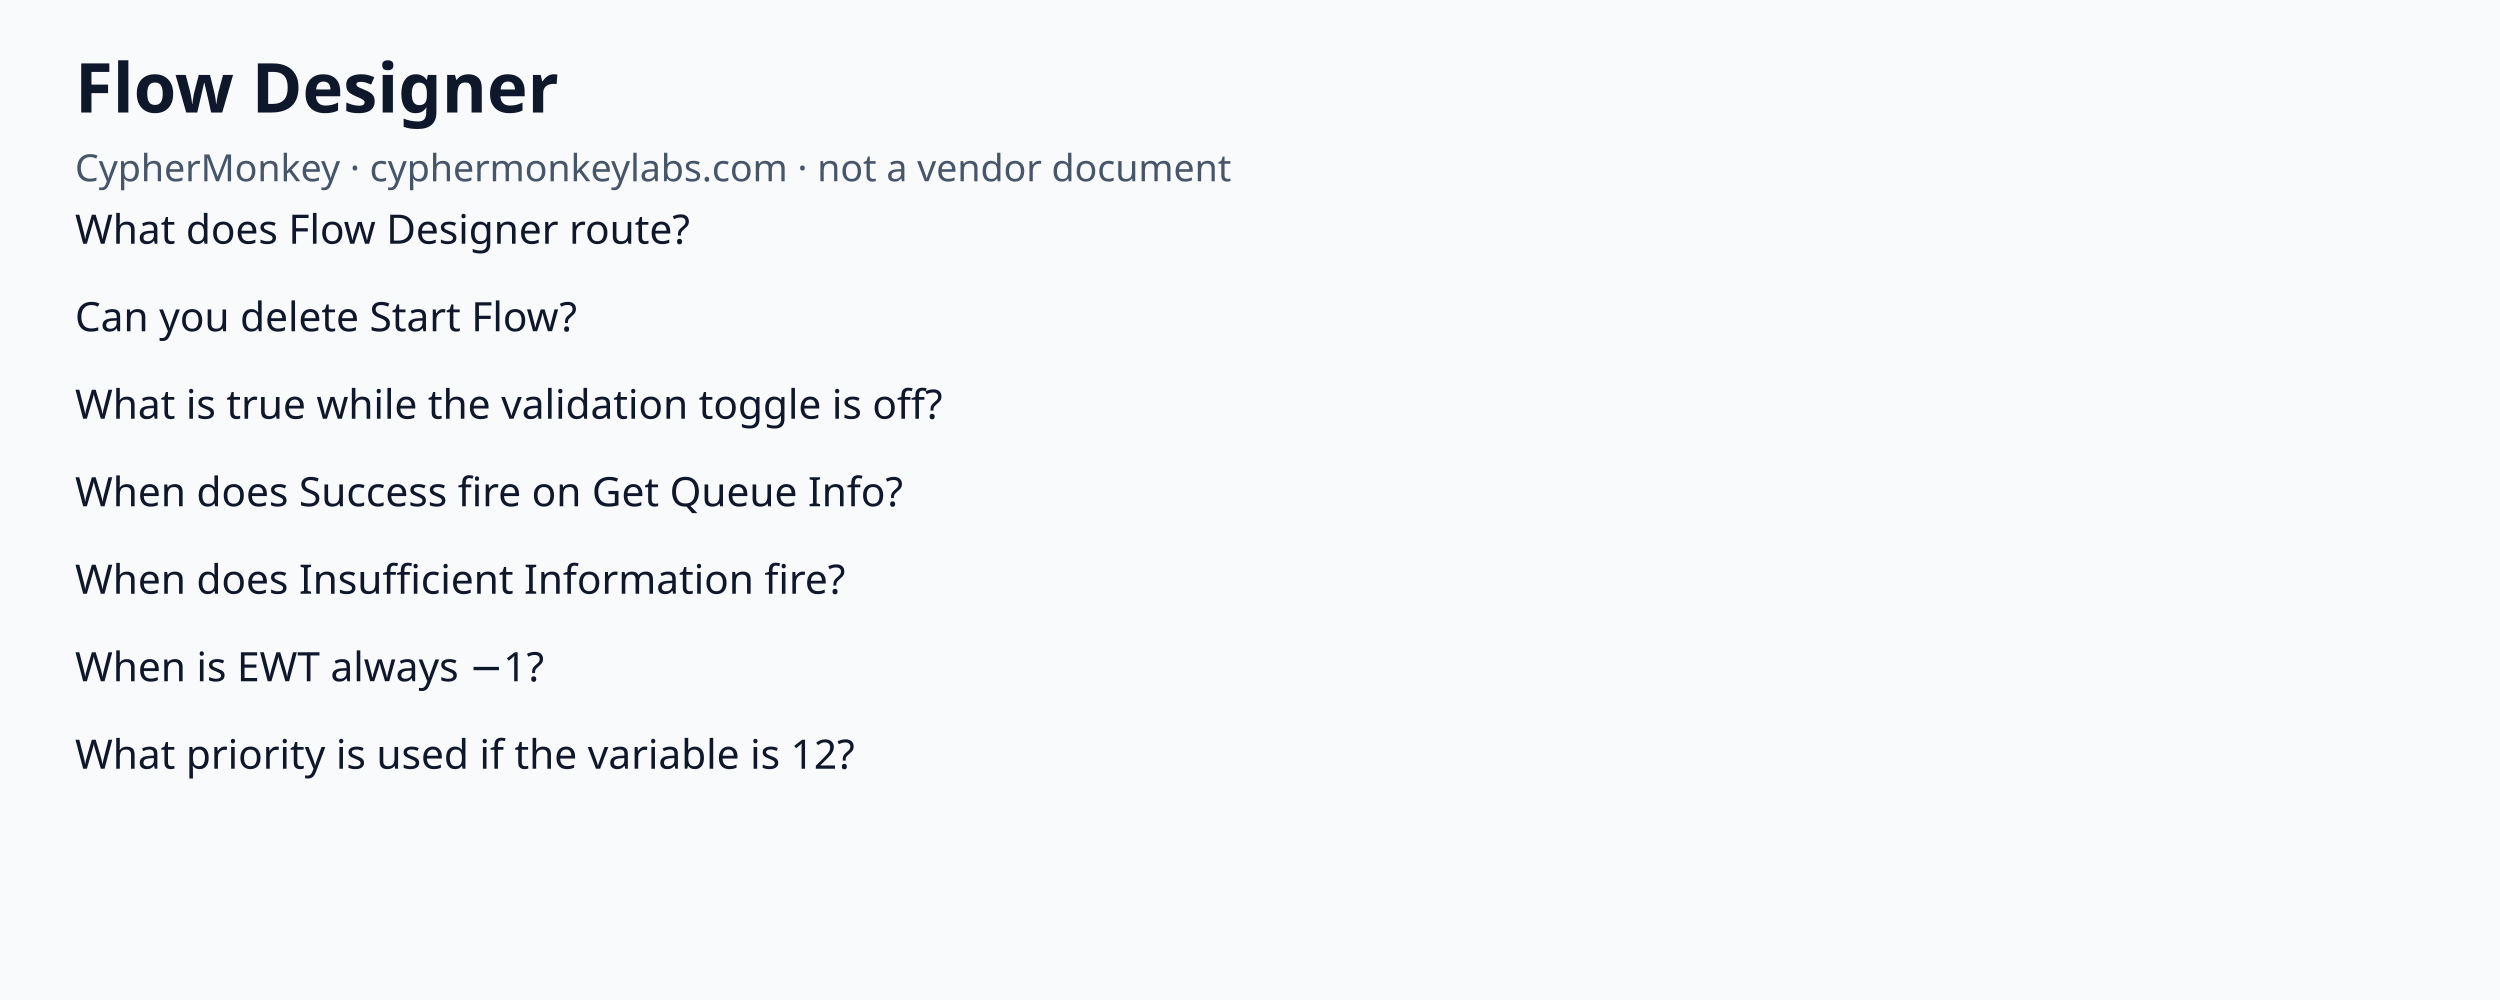
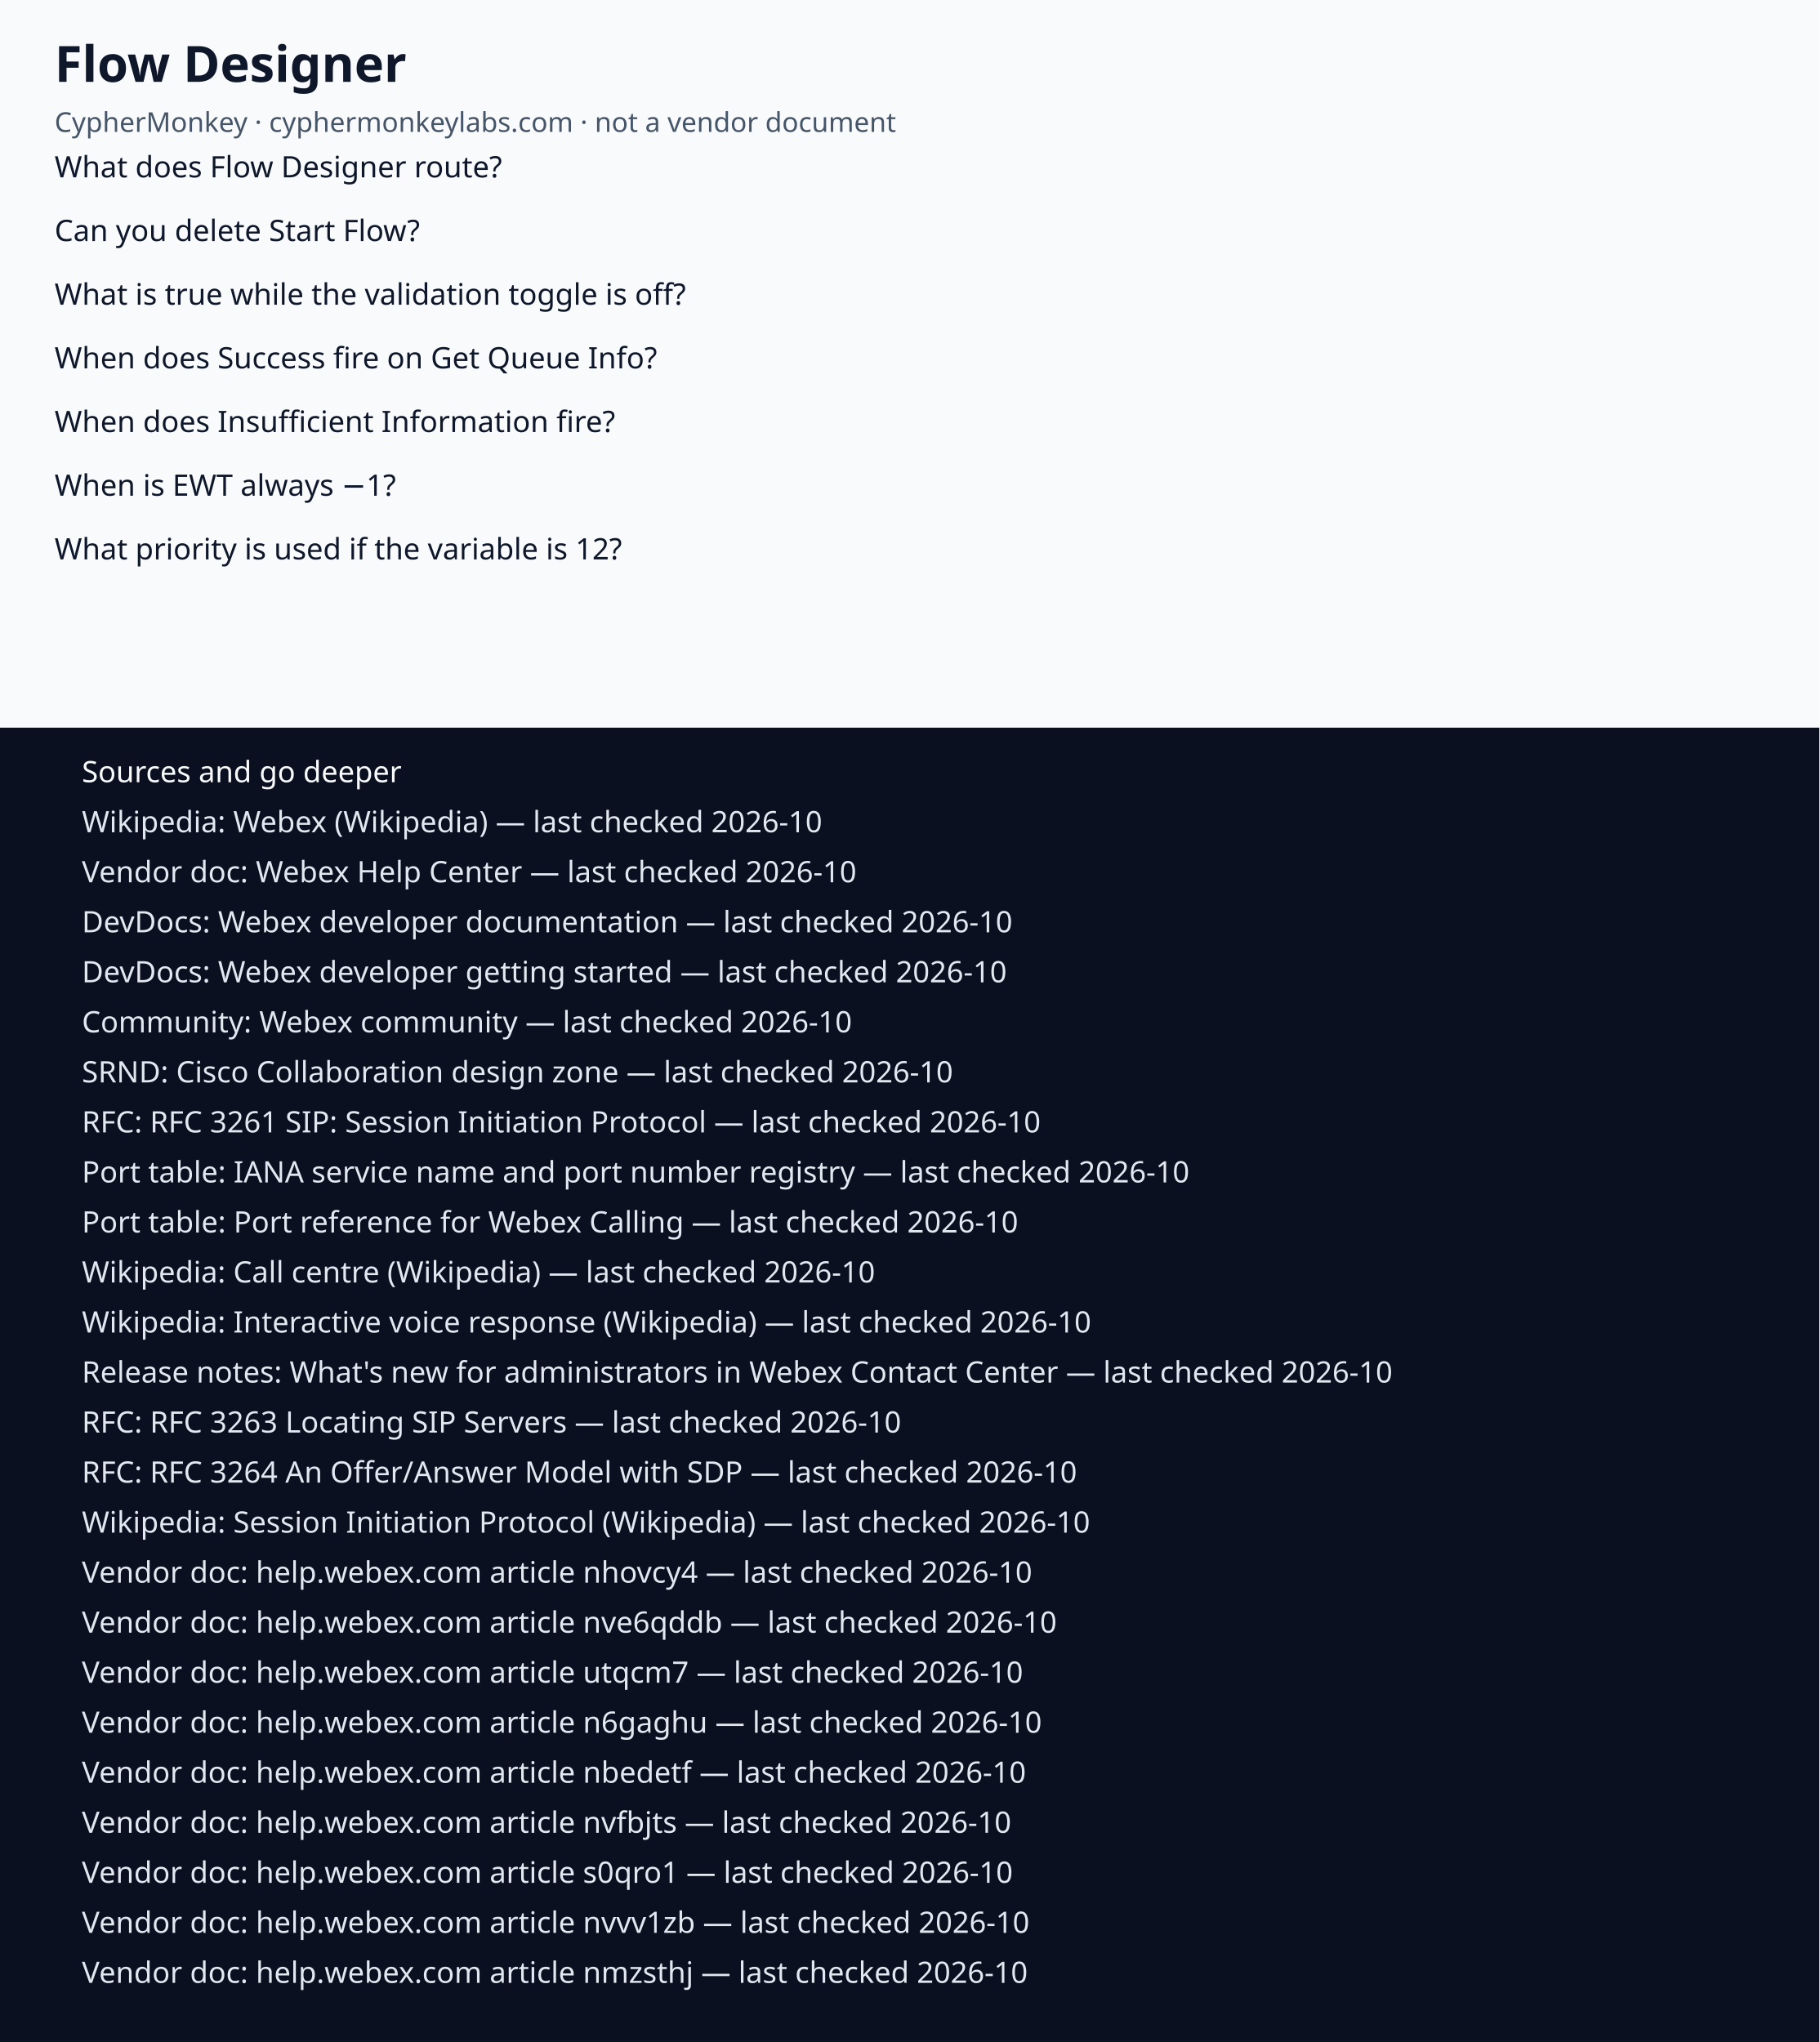
- <svg xmlns="http://www.w3.org/2000/svg" viewBox="0 0 800 320" role="img">
+ <svg xmlns="http://www.w3.org/2000/svg" data-src-base="320" viewBox="0 0 800 898" role="img">
  <rect width="800" height="320" fill="#f8fafc" />
  <text x="24" y="36" fill="#0f172a" font-size="22" font-family="system-ui,sans-serif" font-weight="700">Flow Designer</text>
  <text x="24" y="58" fill="#475569" font-size="12" font-family="system-ui,sans-serif">CypherMonkey · cyphermonkeylabs.com · not a vendor document</text>
  <text x="24" y="78" fill="#0f172a" font-size="13" font-family="system-ui,sans-serif">What does Flow Designer route?</text>
  <text x="24" y="106" fill="#0f172a" font-size="13" font-family="system-ui,sans-serif">Can you delete Start Flow?</text>
  <text x="24" y="134" fill="#0f172a" font-size="13" font-family="system-ui,sans-serif">What is true while the validation toggle is off?</text>
  <text x="24" y="162" fill="#0f172a" font-size="13" font-family="system-ui,sans-serif">When does Success fire on Get Queue Info?</text>
  <text x="24" y="190" fill="#0f172a" font-size="13" font-family="system-ui,sans-serif">When does Insufficient Information fire?</text>
  <text x="24" y="218" fill="#0f172a" font-size="13" font-family="system-ui,sans-serif">When is EWT always −1?</text>
  <text x="24" y="246" fill="#0f172a" font-size="13" font-family="system-ui,sans-serif">What priority is used if the variable is 12?</text>
+   <g id="go-deeper">
+     <rect x="0" y="320" width="800" height="578" fill="#0b1020" />
+     <text x="36" y="344" fill="#f8fafc" font-size="13" font-family="system-ui,sans-serif">Sources and go deeper</text>
+     <a href="https://en.wikipedia.org/wiki/Webex">
+       <text x="36" y="366" fill="#e2e8f0" font-size="13" font-family="system-ui,sans-serif">Wikipedia: Webex (Wikipedia) — last checked 2026-10</text>
+     </a>
+     <a href="https://help.webex.com/">
+       <text x="36" y="388" fill="#e2e8f0" font-size="13" font-family="system-ui,sans-serif">Vendor doc: Webex Help Center — last checked 2026-10</text>
+     </a>
+     <a href="https://developer.webex.com/">
+       <text x="36" y="410" fill="#e2e8f0" font-size="13" font-family="system-ui,sans-serif">DevDocs: Webex developer documentation — last checked 2026-10</text>
+     </a>
+     <a href="https://developer.webex.com/docs/getting-started">
+       <text x="36" y="432" fill="#e2e8f0" font-size="13" font-family="system-ui,sans-serif">DevDocs: Webex developer getting started — last checked 2026-10</text>
+     </a>
+     <a href="https://help.webex.com/community">
+       <text x="36" y="454" fill="#e2e8f0" font-size="13" font-family="system-ui,sans-serif">Community: Webex community — last checked 2026-10</text>
+     </a>
+     <a href="https://www.cisco.com/c/en/us/solutions/enterprise/design-zone-collaboration/index.html">
+       <text x="36" y="476" fill="#e2e8f0" font-size="13" font-family="system-ui,sans-serif">SRND: Cisco Collaboration design zone — last checked 2026-10</text>
+     </a>
+     <a href="https://www.rfc-editor.org/rfc/rfc3261">
+       <text x="36" y="498" fill="#e2e8f0" font-size="13" font-family="system-ui,sans-serif">RFC: RFC 3261 SIP: Session Initiation Protocol — last checked 2026-10</text>
+     </a>
+     <a href="https://www.iana.org/assignments/service-names-port-numbers/service-names-port-numbers.xhtml">
+       <text x="36" y="520" fill="#e2e8f0" font-size="13" font-family="system-ui,sans-serif">Port table: IANA service name and port number registry — last checked 2026-10</text>
+     </a>
+     <a href="https://help.webex.com/article/b2exve">
+       <text x="36" y="542" fill="#e2e8f0" font-size="13" font-family="system-ui,sans-serif">Port table: Port reference for Webex Calling — last checked 2026-10</text>
+     </a>
+     <a href="https://en.wikipedia.org/wiki/Call_centre">
+       <text x="36" y="564" fill="#e2e8f0" font-size="13" font-family="system-ui,sans-serif">Wikipedia: Call centre (Wikipedia) — last checked 2026-10</text>
+     </a>
+     <a href="https://en.wikipedia.org/wiki/Interactive_voice_response">
+       <text x="36" y="586" fill="#e2e8f0" font-size="13" font-family="system-ui,sans-serif">Wikipedia: Interactive voice response (Wikipedia) — last checked 2026-10</text>
+     </a>
+     <a href="https://help.webex.com/article/nv7abhz">
+       <text x="36" y="608" fill="#e2e8f0" font-size="13" font-family="system-ui,sans-serif">Release notes: What's new for administrators in Webex Contact Center — last checked 2026-10</text>
+     </a>
+     <a href="https://www.rfc-editor.org/rfc/rfc3263">
+       <text x="36" y="630" fill="#e2e8f0" font-size="13" font-family="system-ui,sans-serif">RFC: RFC 3263 Locating SIP Servers — last checked 2026-10</text>
+     </a>
+     <a href="https://www.rfc-editor.org/rfc/rfc3264">
+       <text x="36" y="652" fill="#e2e8f0" font-size="13" font-family="system-ui,sans-serif">RFC: RFC 3264 An Offer/Answer Model with SDP — last checked 2026-10</text>
+     </a>
+     <a href="https://en.wikipedia.org/wiki/Session_Initiation_Protocol">
+       <text x="36" y="674" fill="#e2e8f0" font-size="13" font-family="system-ui,sans-serif">Wikipedia: Session Initiation Protocol (Wikipedia) — last checked 2026-10</text>
+     </a>
+     <a href="https://help.webex.com/article/nhovcy4">
+       <text x="36" y="696" fill="#e2e8f0" font-size="13" font-family="system-ui,sans-serif">Vendor doc: help.webex.com article nhovcy4 — last checked 2026-10</text>
+     </a>
+     <a href="https://help.webex.com/article/nve6qddb">
+       <text x="36" y="718" fill="#e2e8f0" font-size="13" font-family="system-ui,sans-serif">Vendor doc: help.webex.com article nve6qddb — last checked 2026-10</text>
+     </a>
+     <a href="https://help.webex.com/article/utqcm7">
+       <text x="36" y="740" fill="#e2e8f0" font-size="13" font-family="system-ui,sans-serif">Vendor doc: help.webex.com article utqcm7 — last checked 2026-10</text>
+     </a>
+     <a href="https://help.webex.com/article/n6gaghu">
+       <text x="36" y="762" fill="#e2e8f0" font-size="13" font-family="system-ui,sans-serif">Vendor doc: help.webex.com article n6gaghu — last checked 2026-10</text>
+     </a>
+     <a href="https://help.webex.com/article/nbedetf">
+       <text x="36" y="784" fill="#e2e8f0" font-size="13" font-family="system-ui,sans-serif">Vendor doc: help.webex.com article nbedetf — last checked 2026-10</text>
+     </a>
+     <a href="https://help.webex.com/article/nvfbjts">
+       <text x="36" y="806" fill="#e2e8f0" font-size="13" font-family="system-ui,sans-serif">Vendor doc: help.webex.com article nvfbjts — last checked 2026-10</text>
+     </a>
+     <a href="https://help.webex.com/article/s0qro1">
+       <text x="36" y="828" fill="#e2e8f0" font-size="13" font-family="system-ui,sans-serif">Vendor doc: help.webex.com article s0qro1 — last checked 2026-10</text>
+     </a>
+     <a href="https://help.webex.com/article/nvvv1zb">
+       <text x="36" y="850" fill="#e2e8f0" font-size="13" font-family="system-ui,sans-serif">Vendor doc: help.webex.com article nvvv1zb — last checked 2026-10</text>
+     </a>
+     <a href="https://help.webex.com/article/nmzsthj">
+       <text x="36" y="872" fill="#e2e8f0" font-size="13" font-family="system-ui,sans-serif">Vendor doc: help.webex.com article nmzsthj — last checked 2026-10</text>
+     </a>
+   </g>
</svg>
